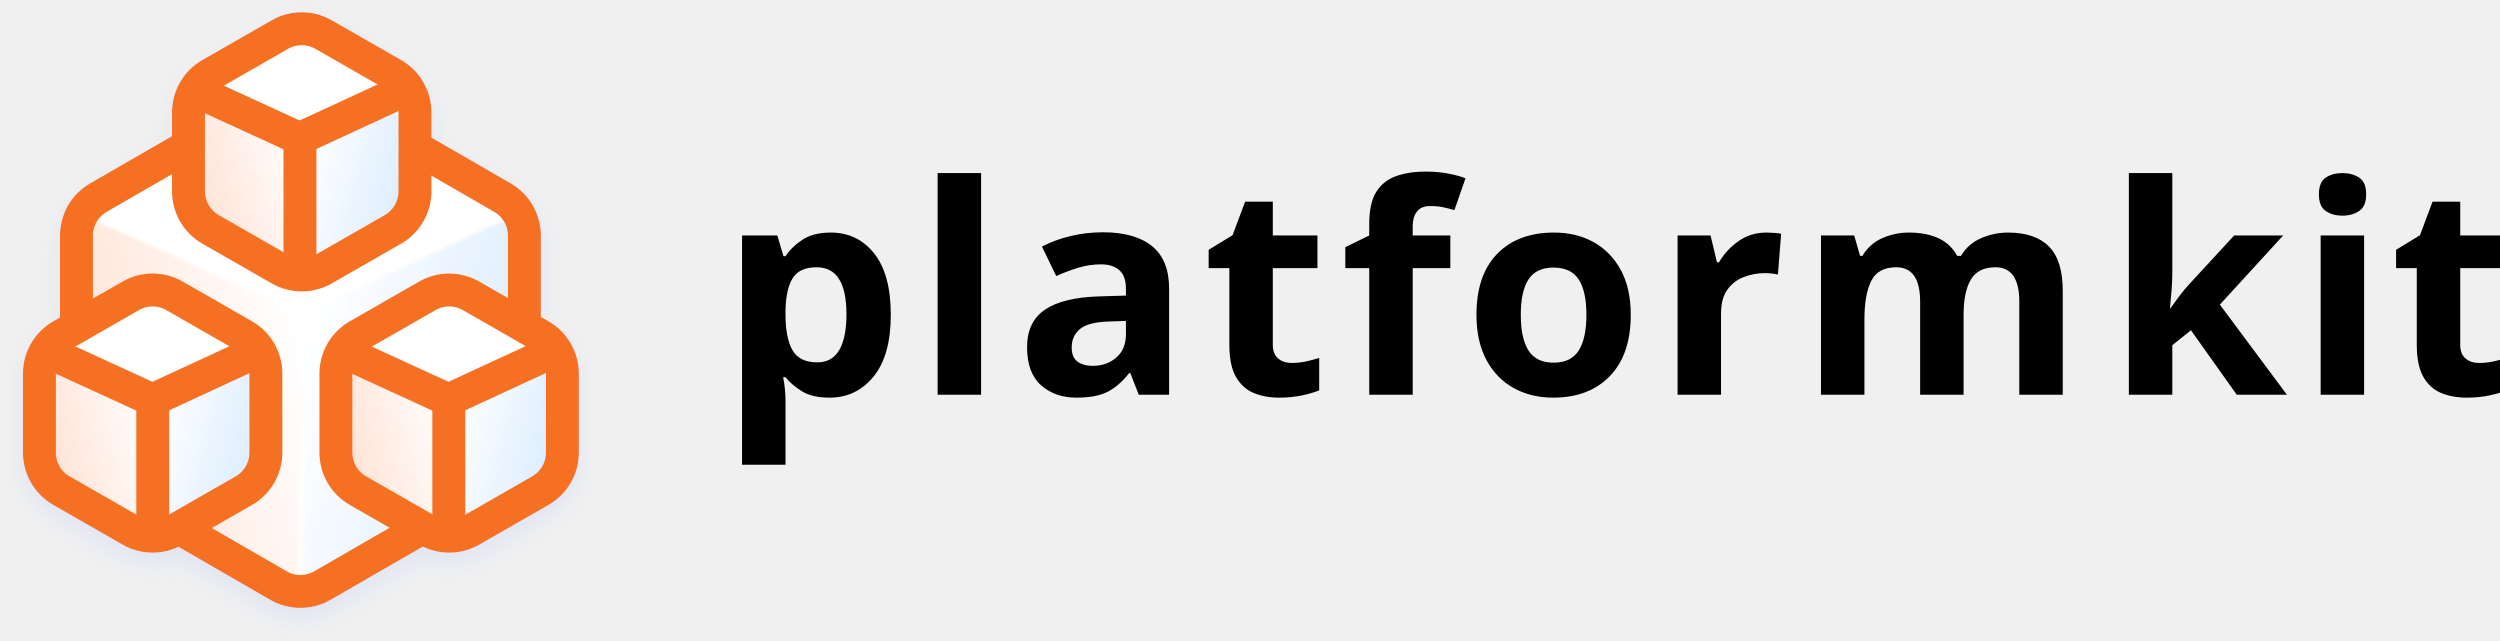
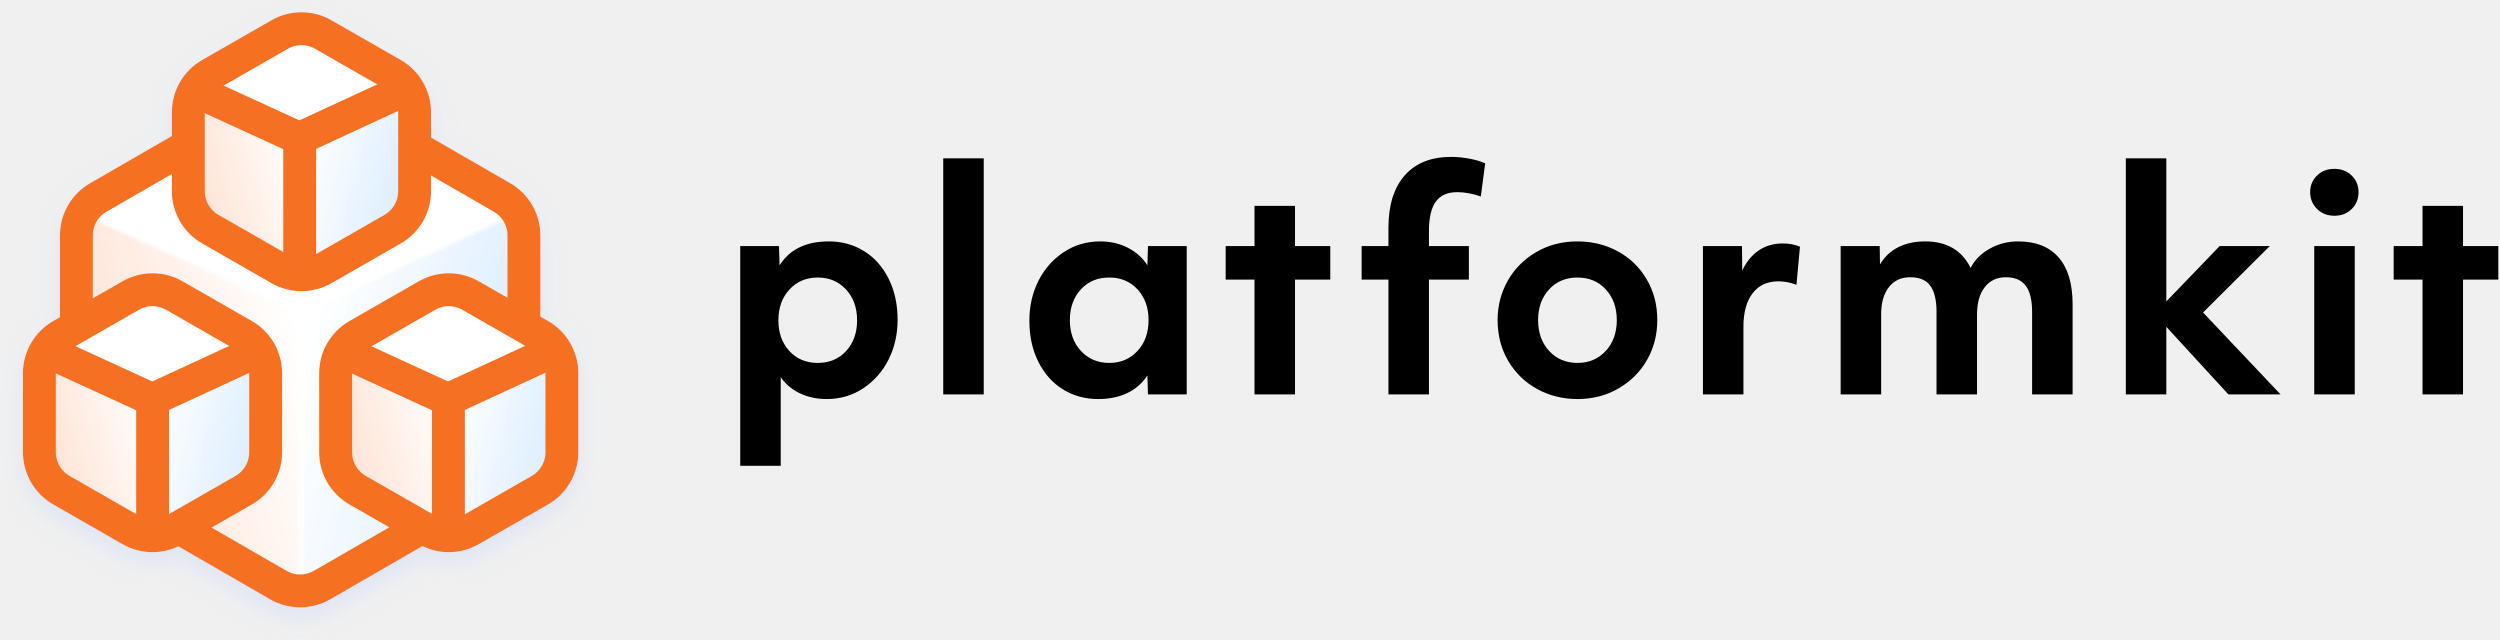
- <svg xmlns="http://www.w3.org/2000/svg" xmlns:xlink="http://www.w3.org/1999/xlink" width="1140px" height="292px" viewBox="0 0 1140 292" version="1.1">
+ <svg xmlns="http://www.w3.org/2000/svg" xmlns:xlink="http://www.w3.org/1999/xlink" width="1141px" height="292px" viewBox="0 0 1141 292" version="1.1">
  <defs>
    <filter x="-6.5%" y="-4.4%" width="113.0%" height="112.2%" filterUnits="objectBoundingBox" id="filter-1">
      <feOffset dx="0" dy="5" in="SourceAlpha" result="shadowOffsetOuter1" />
      <feGaussianBlur stdDeviation="5" in="shadowOffsetOuter1" result="shadowBlurOuter1" />
      <feColorMatrix values="0 0 0 0 0.62   0 0 0 0 0.705   0 0 0 0 0.911  0 0 0 0.5 0" type="matrix" in="shadowBlurOuter1" result="shadowMatrixOuter1" />
      <feMerge>
        <feMergeNode in="shadowMatrixOuter1" />
        <feMergeNode in="SourceGraphic" />
      </feMerge>
    </filter>
    <linearGradient x1="0%" y1="69.79%" x2="96.402%" y2="26.634%" id="linearGradient-2">
      <stop stop-color="#FFDFD0" offset="0%" />
      <stop stop-color="#FFFFFF" offset="100%" />
    </linearGradient>
    <polygon id="path-3" points="120.689 60.295 119.154 177.146 217.518 229.98 217.518 105.005" />
    <polygon id="path-4" points="61.022 30.26 60.246 88.905 109.981 115.421 109.981 52.699" />
    <polygon id="path-5" points="61.022 30.26 60.246 88.905 109.981 115.421 109.981 52.699" />
    <polygon id="path-6" points="61.022 30.26 60.246 88.905 109.981 115.421 109.981 52.699" />
  </defs>
  <g id="Logos" stroke="none" stroke-width="1" fill="none" fill-rule="evenodd">
    <g id="logo-color" transform="translate(2, 2)">
      <g id="PlatformKit-3D-Icon">
        <g filter="url(#filter-1)">
          <g id="Box" transform="translate(1.491713, 19.36458)">
            <g transform="translate(15.56587, 15.56587)">
              <path d="M122.934,2.887 L215.068,56.08 L215.068,56.08 C218.162,57.867 220.068,61.168 220.068,64.741 L220.068,171.128 L220.068,171.128 C220.068,174.7 218.162,178.002 215.068,179.788 L122.934,232.982 L122.934,232.982 C119.84,234.768 116.028,234.768 112.934,232.982 L20.8,179.788 L20.8,179.788 C17.706,178.002 15.8,174.7 15.8,171.128 L15.8,64.741 L15.8,64.741 C15.8,61.168 17.706,57.867 20.8,56.08 L112.934,2.887 L112.934,2.887 C116.028,1.1 119.84,1.1 122.934,2.887 Z" id="Polygon" fill="#FFFFFF" />
              <polygon id="Left-Face" fill="url(#linearGradient-2)" points="17.835 60.295 16.229 177.146 119.154 229.98 119.154 105.005" />
              <g id="Right-Face" transform="translate(168.3361, 145.1374) scale(-1, 1) translate(-168.3361, -145.1374) ">
                <use fill="url(#linearGradient-2)" xlink:href="#path-3" />
                <use fill="#C6E1FF" style="mix-blend-mode: hue;" xlink:href="#path-3" />
              </g>
              <g id="Lines" transform="translate(18.74139, 59.76094)" stroke="#FFFFFF" stroke-width="3" stroke-linecap="square" opacity="0.5">
                <path d="M0.695,0.524 L98.863,45.326" id="Line" />
                <path d="M99.522,45.326 L197.032,0.524" id="Line" />
                <path d="M99.566,45.326 L99.566,171.827" id="Line" />
              </g>
              <path d="M127.934,5.774 L210.068,53.194 L210.068,53.194 C216.256,56.766 220.068,63.369 220.068,70.514 L220.068,165.354 L220.068,165.354 C220.068,172.499 216.256,179.102 210.068,182.675 L127.934,230.095 L127.934,230.095 C121.746,233.667 114.122,233.667 107.934,230.095 L25.8,182.675 L25.8,182.675 C19.612,179.102 15.8,172.499 15.8,165.354 L15.8,70.514 L15.8,70.514 C15.8,63.369 19.612,56.766 25.8,53.194 L107.934,5.774 L107.934,5.774 C114.122,2.201 121.746,2.201 127.934,5.774 Z" id="Polygon" stroke="#F66F23" stroke-width="15" />
            </g>
          </g>
          <g id="Small-Boxes">
            <g id="Box" transform="translate(68.08621, 0.24293)">
              <g transform="translate(7.870385, 7.812085)">
                <path d="M64.602,2.849 L106.243,26.713 L106.243,26.713 C109.352,28.495 111.27,31.805 111.27,35.389 L111.27,82.987 L111.27,82.987 C111.27,86.571 109.352,89.881 106.243,91.663 L64.602,115.526 L64.602,115.526 C61.522,117.291 57.737,117.291 54.657,115.526 L13.017,91.663 L13.017,91.663 C9.907,89.881 7.989,86.571 7.989,82.987 L7.989,35.389 L7.989,35.389 C7.989,31.805 9.907,28.495 13.017,26.713 L54.657,2.849 L54.657,2.849 C57.737,1.084 61.522,1.084 64.602,2.849 Z" id="Polygon" fill="#FFFFFF" />
                <polygon id="Left-Face" fill="url(#linearGradient-2)" points="9.018 30.26 8.206 88.905 60.246 115.421 60.246 52.699" />
                <g id="Right-Face" transform="translate(85.11378, 72.8405) scale(-1, 1) translate(-85.11378, -72.8405) ">
                  <use fill="url(#linearGradient-2)" xlink:href="#path-4" />
                  <use fill="#C6E1FF" style="mix-blend-mode: hue;" xlink:href="#path-4" />
                </g>
                <g id="Lines" transform="translate(9.475984, 29.99238)" stroke="#FFFFFF" stroke-width="3" stroke-linecap="square" opacity="0.5">
                  <path d="M0.351,0.263 L49.987,22.748" id="Line" />
                  <path d="M50.32,22.748 L99.623,0.263" id="Line" />
                  <path d="M50.342,22.748 L50.342,86.235" id="Line" />
                </g>
                <path d="M69.574,5.699 L101.215,23.831 L101.215,23.831 C107.434,27.395 111.27,34.016 111.27,41.184 L111.27,77.192 L111.27,77.192 C111.27,84.36 107.434,90.98 101.215,94.545 L69.574,112.677 L69.574,112.677 C63.414,116.207 55.845,116.207 49.685,112.677 L18.045,94.545 L18.045,94.545 C11.825,90.98 7.989,84.36 7.989,77.192 L7.989,41.184 L7.989,41.184 C7.989,34.016 11.825,27.395 18.045,23.831 L49.685,5.699 L49.685,5.699 C55.845,2.169 63.414,2.169 69.574,5.699 Z" id="Polygon" stroke="#F66F23" stroke-width="15" />
              </g>
            </g>
            <g id="Box" transform="translate(0.104494, 119.3797)">
              <g transform="translate(7.870385, 7.812085)">
                <path d="M64.602,2.849 L106.243,26.713 L106.243,26.713 C109.352,28.495 111.27,31.805 111.27,35.389 L111.27,82.987 L111.27,82.987 C111.27,86.571 109.352,89.881 106.243,91.663 L64.602,115.526 L64.602,115.526 C61.522,117.291 57.737,117.291 54.657,115.526 L13.017,91.663 L13.017,91.663 C9.907,89.881 7.989,86.571 7.989,82.987 L7.989,35.389 L7.989,35.389 C7.989,31.805 9.907,28.495 13.017,26.713 L54.657,2.849 L54.657,2.849 C57.737,1.084 61.522,1.084 64.602,2.849 Z" id="Polygon" fill="#FFFFFF" />
                <polygon id="Left-Face" fill="url(#linearGradient-2)" points="9.018 30.26 8.206 88.905 60.246 115.421 60.246 52.699" />
                <g id="Right-Face" transform="translate(85.11378, 72.8405) scale(-1, 1) translate(-85.11378, -72.8405) ">
                  <use fill="url(#linearGradient-2)" xlink:href="#path-5" />
                  <use fill="#C6E1FF" style="mix-blend-mode: hue;" xlink:href="#path-5" />
                </g>
                <g id="Lines" transform="translate(9.475984, 29.99238)" stroke="#FFFFFF" stroke-width="3" stroke-linecap="square" opacity="0.5">
                  <path d="M0.351,0.263 L49.987,22.748" id="Line" />
                  <path d="M50.32,22.748 L99.623,0.263" id="Line" />
                  <path d="M50.342,22.748 L50.342,86.235" id="Line" />
                </g>
                <path d="M69.574,5.699 L101.215,23.831 L101.215,23.831 C107.434,27.395 111.27,34.016 111.27,41.184 L111.27,77.192 L111.27,77.192 C111.27,84.36 107.434,90.98 101.215,94.545 L69.574,112.677 L69.574,112.677 C63.414,116.207 55.845,116.207 49.685,112.677 L18.045,94.545 L18.045,94.545 C11.825,90.98 7.989,84.36 7.989,77.192 L7.989,41.184 L7.989,41.184 C7.989,34.016 11.825,27.395 18.045,23.831 L49.685,5.699 L49.685,5.699 C55.845,2.169 63.414,2.169 69.574,5.699 Z" id="Polygon" stroke="#F66F23" stroke-width="15" />
              </g>
            </g>
            <g id="Box" transform="translate(135.3161, 119.3797)">
              <g transform="translate(7.870385, 7.812085)">
                <path d="M64.602,2.849 L106.243,26.713 L106.243,26.713 C109.352,28.495 111.27,31.805 111.27,35.389 L111.27,82.987 L111.27,82.987 C111.27,86.571 109.352,89.881 106.243,91.663 L64.602,115.526 L64.602,115.526 C61.522,117.291 57.737,117.291 54.657,115.526 L13.017,91.663 L13.017,91.663 C9.907,89.881 7.989,86.571 7.989,82.987 L7.989,35.389 L7.989,35.389 C7.989,31.805 9.907,28.495 13.017,26.713 L54.657,2.849 L54.657,2.849 C57.737,1.084 61.522,1.084 64.602,2.849 Z" id="Polygon" fill="#FFFFFF" />
                <polygon id="Left-Face" fill="url(#linearGradient-2)" points="9.018 30.26 8.206 88.905 60.246 115.421 60.246 52.699" />
                <g id="Right-Face" transform="translate(85.11378, 72.8405) scale(-1, 1) translate(-85.11378, -72.8405) ">
                  <use fill="url(#linearGradient-2)" xlink:href="#path-6" />
                  <use fill="#C6E1FF" style="mix-blend-mode: hue;" xlink:href="#path-6" />
                </g>
                <g id="Lines" transform="translate(9.475984, 29.99238)" stroke="#FFFFFF" stroke-width="3" stroke-linecap="square" opacity="0.5">
                  <path d="M0.351,0.263 L49.987,22.748" id="Line" />
                  <path d="M50.32,22.748 L99.623,0.263" id="Line" />
                  <path d="M50.342,22.748 L50.342,86.235" id="Line" />
                </g>
                <path d="M69.574,5.699 L101.215,23.831 L101.215,23.831 C107.434,27.395 111.27,34.016 111.27,41.184 L111.27,77.192 L111.27,77.192 C111.27,84.36 107.434,90.98 101.215,94.545 L69.574,112.677 L69.574,112.677 C63.414,116.207 55.845,116.207 49.685,112.677 L18.045,94.545 L18.045,94.545 C11.825,90.98 7.989,84.36 7.989,77.192 L7.989,41.184 L7.989,41.184 C7.989,34.016 11.825,27.395 18.045,23.831 L49.685,5.699 L49.685,5.699 C55.845,2.169 63.414,2.169 69.574,5.699 Z" id="Polygon" stroke="#F66F23" stroke-width="15" />
              </g>
            </g>
            <g id="Lines" transform="translate(26.85083, 161.6198)" stroke-linecap="square" stroke="#F56F23">
              <g id="Line">
                <path d="M0.285,0.216 L40.518,18.679" stroke-width="15" />
                <path d="M40.788,18.679 L80.751,0.216" stroke-width="15" />
                <path d="M40.806,18.679 L40.806,70.812" stroke-width="15" />
              </g>
            </g>
            <g id="Lines" transform="translate(161.8508, 161.6198)" stroke-linecap="square" stroke="#F56F23">
              <g id="Line">
                <path d="M0.285,0.216 L40.518,18.679" stroke-width="15" />
                <path d="M40.788,18.679 L80.751,0.216" stroke-width="15" />
                <path d="M40.806,18.679 L40.806,70.812" stroke-width="15" />
              </g>
            </g>
            <g id="Lines" transform="translate(93.9779, 42.45312)" stroke-linecap="square" stroke="#F56F23">
              <g id="Line">
                <path d="M0.285,0.216 L40.518,18.679" stroke-width="15" />
                <path d="M40.788,18.679 L80.751,0.216" stroke-width="15" />
                <path d="M40.806,18.679 L40.806,70.812" stroke-width="15" />
              </g>
            </g>
          </g>
        </g>
      </g>
-       <text id="platformkit" font-family="ObjektivMk1-Bold, Objektiv Mk1" font-size="133" font-weight="bold" letter-spacing="5" fill="#000000">
-         <tspan x="326" y="178">platform</tspan>
-         <tspan x="958.382" y="178">ki</tspan>
-         <tspan x="1087.55" y="178">t</tspan>
-       </text>
+       <path d="M335.842,110.303 L353.531,110.303 L353.797,119.081 C358.408,111.81 365.9,108.175 376.274,108.175 C382.215,108.175 387.557,109.638 392.3,112.564 C397.044,115.49 400.79,119.679 403.539,125.132 C406.288,130.586 407.662,136.859 407.662,143.952 C407.662,150.513 406.31,156.52 403.606,161.974 C400.901,167.427 397.066,171.815 392.101,175.141 C387.136,178.466 381.55,180.128 375.343,180.128 C370.821,180.128 366.742,179.264 363.107,177.535 C359.472,175.805 356.546,173.345 354.329,170.153 L354.329,210.585 L335.842,210.585 L335.842,110.303 Z M371.22,163.636 C376.54,163.636 380.862,161.818 384.188,158.183 C387.513,154.548 389.175,149.893 389.175,144.218 C389.175,138.455 387.49,133.755 384.121,130.12 C380.752,126.485 376.451,124.667 371.22,124.667 C365.989,124.667 361.688,126.485 358.319,130.12 C354.95,133.755 353.265,138.455 353.265,144.218 C353.265,149.893 354.927,154.548 358.252,158.183 C361.578,161.818 365.9,163.636 371.22,163.636 Z M428.489,70.27 L446.976,70.27 L446.976,178 L428.489,178 L428.489,70.27 Z M499.191,180.128 C493.25,180.128 487.908,178.665 483.164,175.739 C478.421,172.813 474.675,168.624 471.926,163.171 C469.177,157.717 467.803,151.444 467.803,144.351 C467.803,137.79 469.155,131.783 471.86,126.329 C474.564,120.876 478.399,116.488 483.364,113.162 C488.329,109.837 493.915,108.175 500.122,108.175 C504.733,108.175 508.922,109.128 512.691,111.034 C516.459,112.941 519.451,115.623 521.668,119.081 L521.934,110.303 L539.623,110.303 L539.623,178 L521.934,178 L521.668,169.355 C519.363,172.902 516.304,175.584 512.491,177.401 C508.678,179.219 504.245,180.128 499.191,180.128 Z M504.245,163.636 C509.476,163.636 513.777,161.818 517.146,158.183 C520.515,154.548 522.2,149.848 522.2,144.085 C522.2,138.41 520.538,133.755 517.212,130.12 C513.887,126.485 509.565,124.667 504.245,124.667 C498.925,124.667 494.603,126.485 491.277,130.12 C487.952,133.755 486.29,138.41 486.29,144.085 C486.29,149.848 487.975,154.548 491.344,158.183 C494.713,161.818 499.014,163.636 504.245,163.636 Z M570.558,125.598 L557.391,125.598 L557.391,110.303 L570.558,110.303 L570.558,91.949 L589.045,91.949 L589.045,110.303 L605.138,110.303 L605.138,125.598 L589.045,125.598 L589.045,178 L570.558,178 L570.558,125.598 Z M631.684,125.598 L619.448,125.598 L619.448,110.303 L631.684,110.303 L631.684,101.924 C631.684,91.639 634.167,83.681 639.132,78.05 C644.097,72.42 651.146,69.605 660.279,69.605 C662.939,69.605 665.71,69.871 668.591,70.403 C671.473,70.935 673.889,71.644 675.84,72.531 L673.845,87.693 C670.121,86.363 666.53,85.698 663.072,85.698 C658.639,85.698 655.38,87.139 653.297,90.02 C651.213,92.902 650.171,97.402 650.171,103.52 L650.171,110.303 L668.392,110.303 L668.392,125.598 L650.171,125.598 L650.171,178 L631.684,178 L631.684,125.598 Z M717.947,180.128 C711.297,180.128 705.201,178.621 699.659,175.606 C694.118,172.591 689.707,168.335 686.426,162.838 C683.145,157.341 681.505,151.09 681.505,144.085 C681.505,137.612 683.034,131.65 686.093,126.197 C689.153,120.743 693.475,116.377 699.061,113.096 C704.647,109.815 710.942,108.175 717.947,108.175 C724.597,108.175 730.693,109.66 736.235,112.63 C741.776,115.601 746.187,119.835 749.468,125.332 C752.749,130.829 754.389,137.08 754.389,144.085 C754.389,150.646 752.86,156.653 749.801,162.107 C746.741,167.56 742.419,171.926 736.833,175.207 C731.247,178.488 724.952,180.128 717.947,180.128 Z M717.947,163.636 C723.178,163.636 727.479,161.818 730.848,158.183 C734.217,154.548 735.902,149.848 735.902,144.085 C735.902,138.41 734.24,133.755 730.914,130.12 C727.589,126.485 723.267,124.667 717.947,124.667 C712.627,124.667 708.305,126.485 704.98,130.12 C701.654,133.755 699.992,138.41 699.992,144.085 C699.992,149.848 701.677,154.548 705.046,158.183 C708.415,161.818 712.716,163.636 717.947,163.636 Z M775.216,110.303 L793.038,110.303 L793.171,121.475 C795.033,117.485 797.538,114.426 800.686,112.298 C803.833,110.17 807.491,109.106 811.658,109.106 C814.495,109.106 817.111,109.594 819.505,110.569 L817.909,127.992 C815.16,126.928 812.412,126.396 809.663,126.396 C804.609,126.396 800.686,128.214 797.893,131.849 C795.099,135.484 793.703,140.583 793.703,147.144 L793.703,178 L775.216,178 L775.216,110.303 Z M838.071,110.303 L855.893,110.303 L856.026,118.682 C858.065,115.224 860.836,112.608 864.338,110.835 C867.841,109.062 871.942,108.175 876.641,108.175 C886.483,108.175 893.399,112.209 897.389,120.278 C899.251,116.643 902.155,113.717 906.101,111.5 C910.046,109.283 914.369,108.175 919.068,108.175 C927.137,108.175 933.299,110.613 937.555,115.49 C941.811,120.367 943.939,127.504 943.939,136.903 L943.939,178 L925.452,178 L925.452,140.361 C925.452,134.952 924.477,130.962 922.526,128.391 C920.575,125.82 917.561,124.534 913.482,124.534 C909.403,124.534 906.189,126.041 903.84,129.056 C901.49,132.071 900.315,136.238 900.315,141.558 L900.315,178 L881.828,178 L881.828,140.361 C881.828,134.952 880.875,130.962 878.968,128.391 C877.062,125.82 874.025,124.534 869.858,124.534 C865.691,124.534 862.432,126.041 860.082,129.056 C857.733,132.071 856.558,136.194 856.558,141.425 L856.558,178 L838.071,178 L838.071,110.303 Z M968.224,70.27 L986.711,70.27 L986.711,135.573 L1011.05,110.303 L1033.926,110.303 L1003.469,140.627 L1038.847,178 L1015.04,178 L986.711,147.144 L986.711,178 L968.224,178 L968.224,70.27 Z M1054.221,110.303 L1072.708,110.303 L1072.708,178 L1054.221,178 L1054.221,110.303 Z M1063.398,96.471 C1060.206,96.471 1057.568,95.429 1055.485,93.346 C1053.401,91.262 1052.359,88.713 1052.359,85.698 C1052.359,82.683 1053.401,80.156 1055.485,78.117 C1057.568,76.078 1060.206,75.058 1063.398,75.058 C1066.59,75.058 1069.228,76.078 1071.312,78.117 C1073.395,80.156 1074.437,82.683 1074.437,85.698 C1074.437,88.801 1073.395,91.373 1071.312,93.412 C1069.228,95.451 1066.59,96.471 1063.398,96.471 Z M1103.643,125.598 L1090.476,125.598 L1090.476,110.303 L1103.643,110.303 L1103.643,91.949 L1122.13,91.949 L1122.13,110.303 L1138.223,110.303 L1138.223,125.598 L1122.13,125.598 L1122.13,178 L1103.643,178 L1103.643,125.598 Z" id="platformkit" fill="#000000" />
    </g>
  </g>
</svg>
